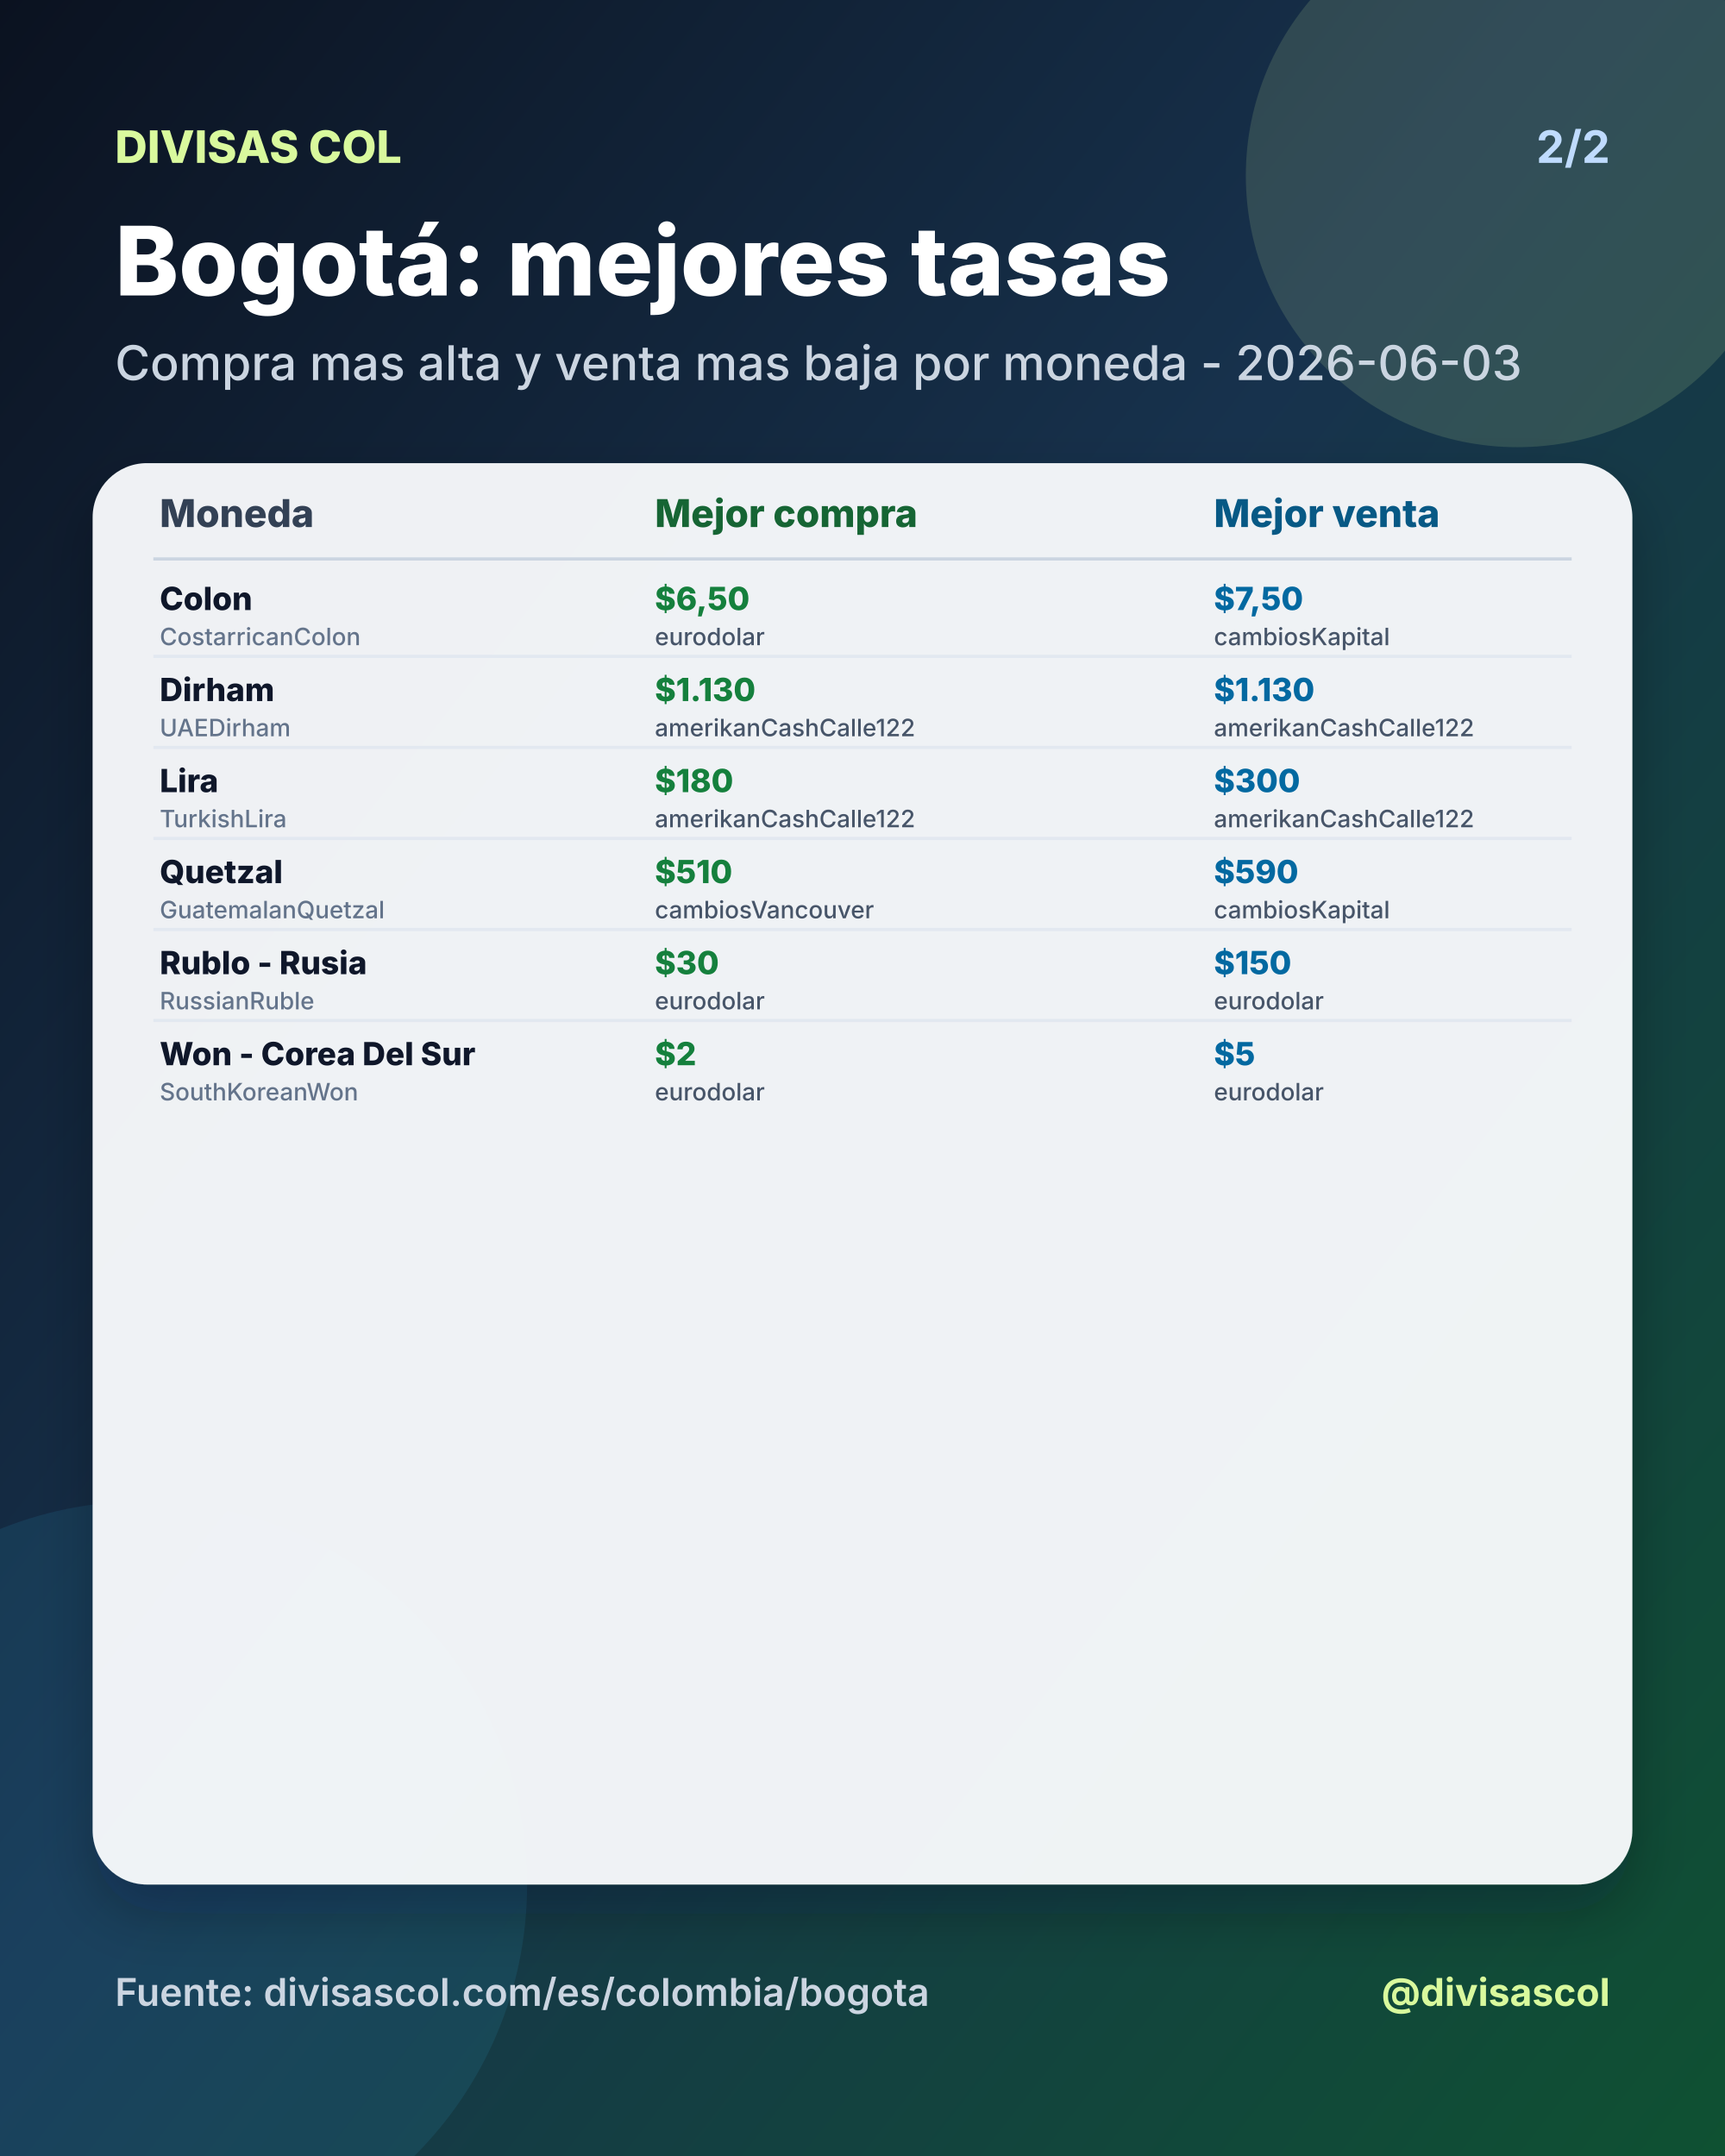
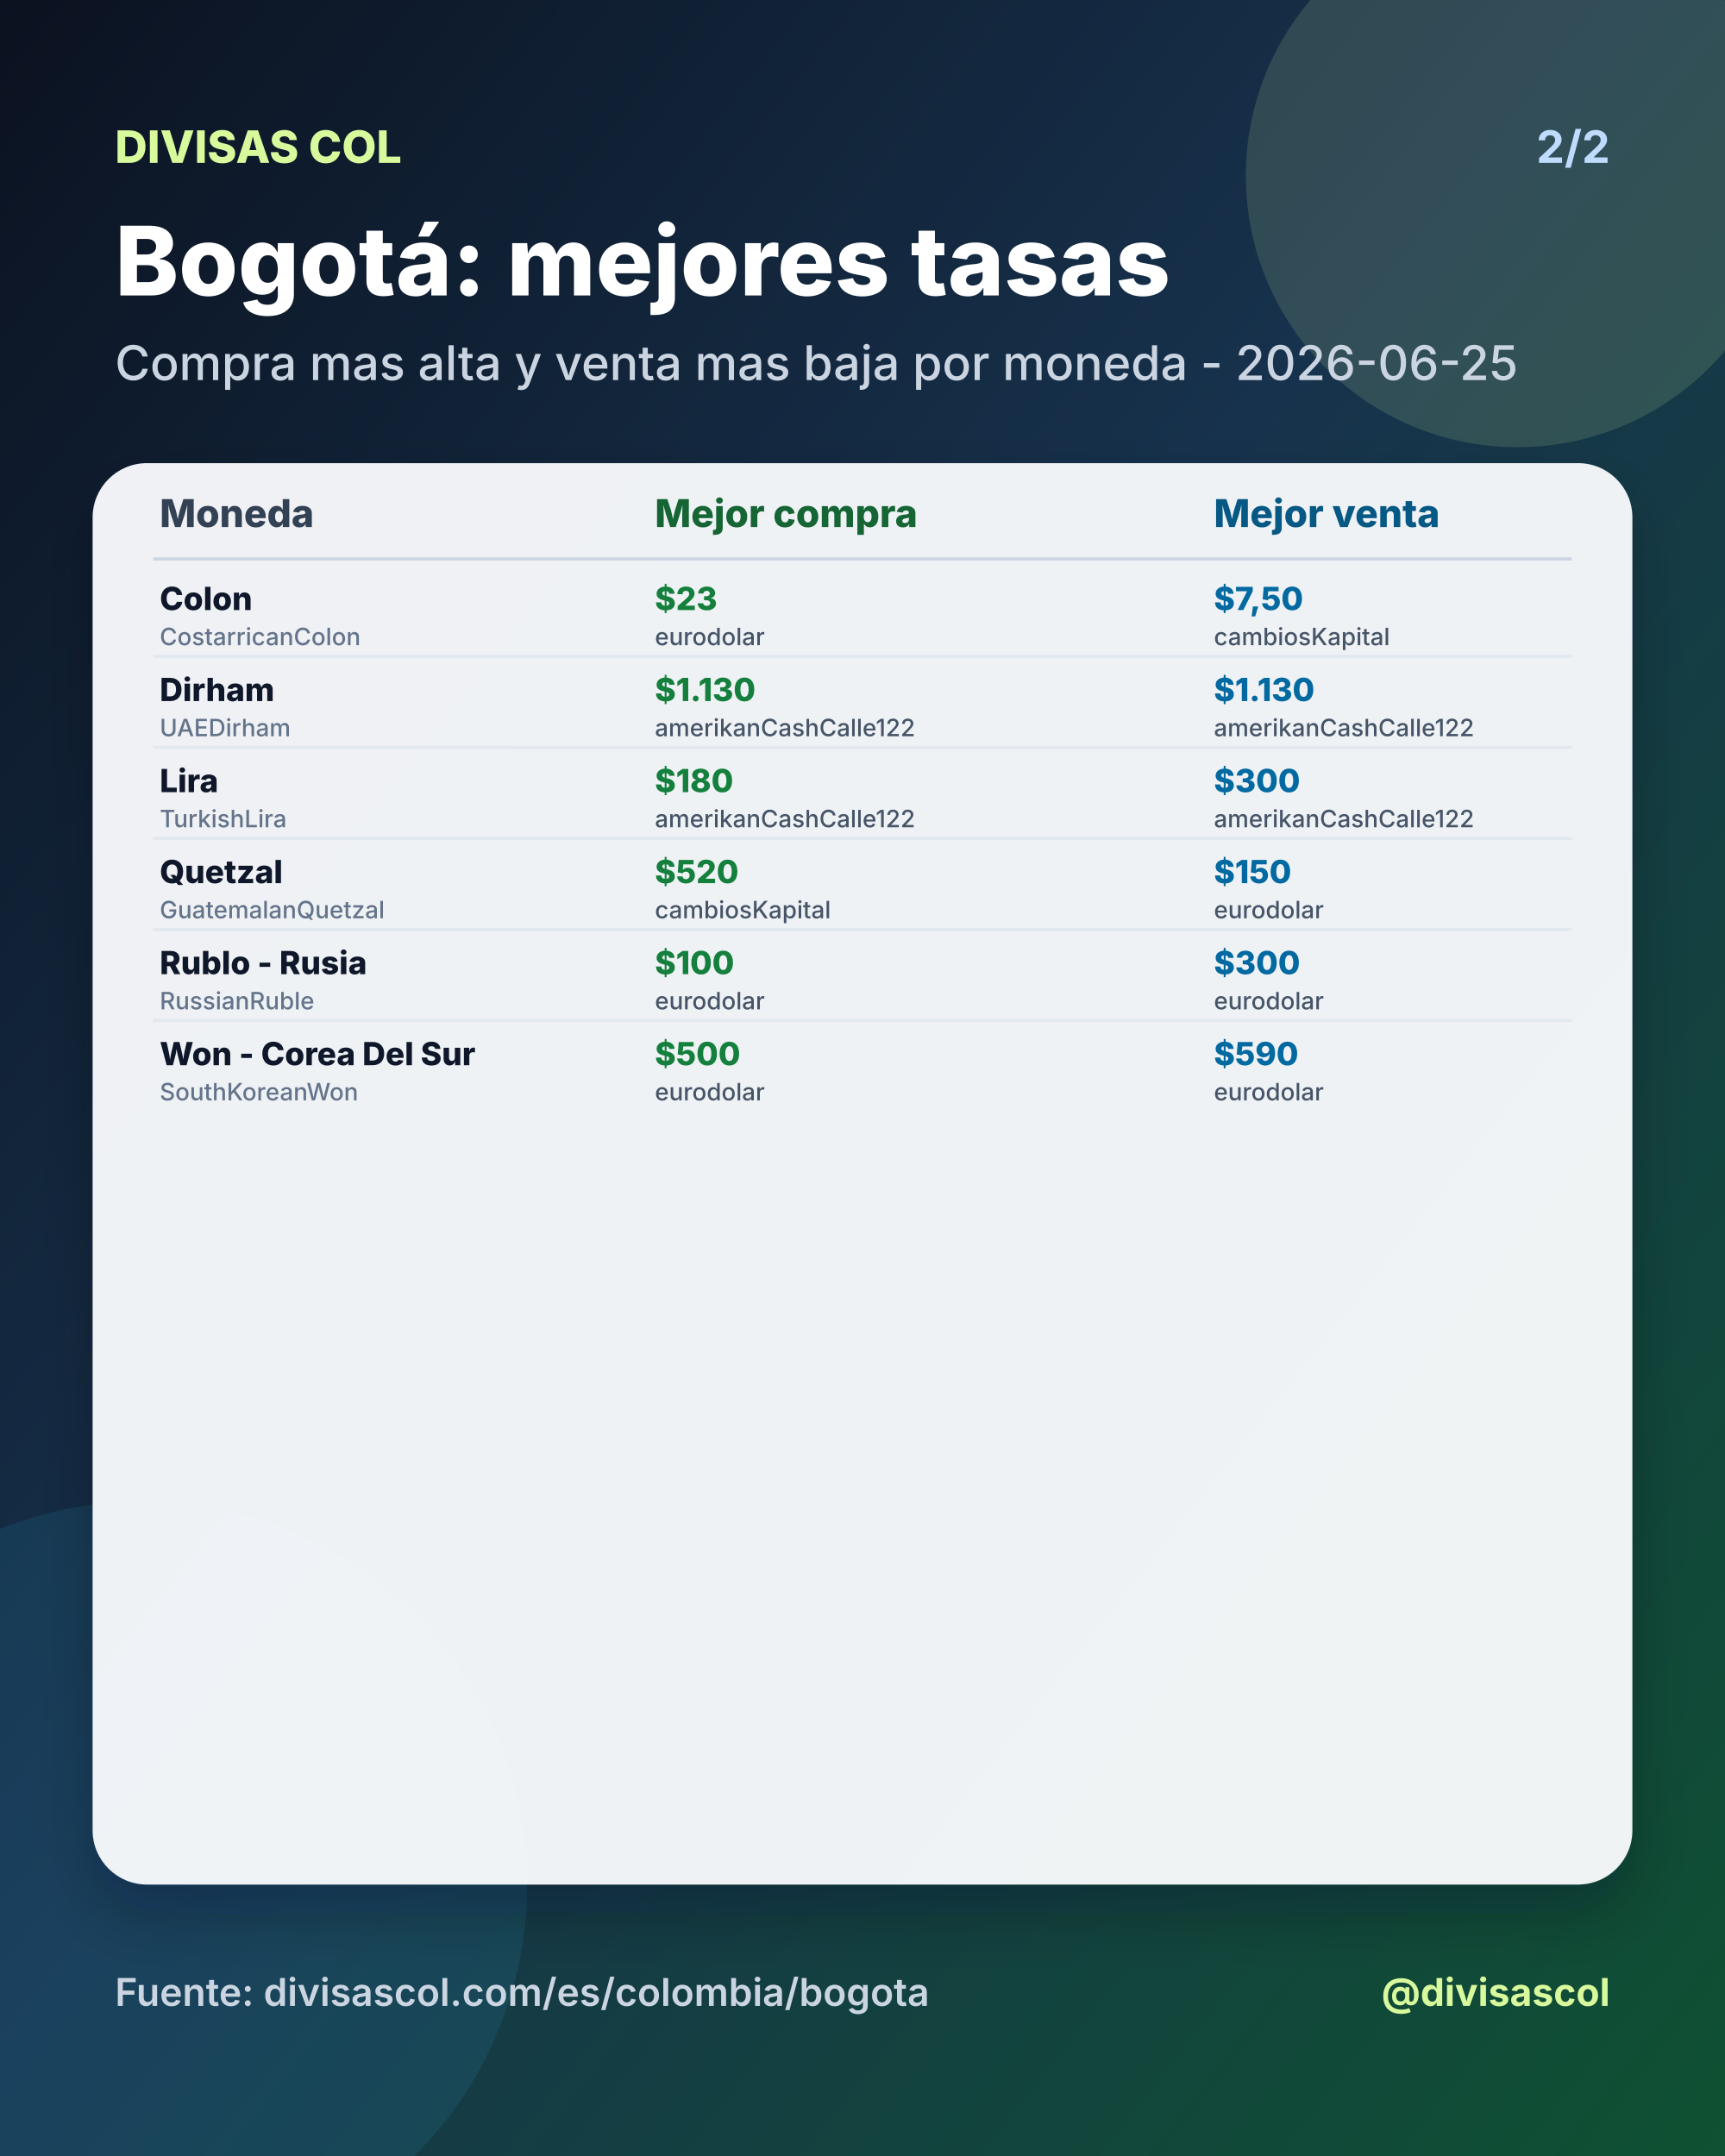
<svg xmlns="http://www.w3.org/2000/svg" width="1080" height="1350" viewBox="0 0 1080 1350">
  <defs>
    <linearGradient id="bg" x1="0" y1="0" x2="1" y2="1">
      <stop offset="0%" stop-color="#0b1220" />
      <stop offset="46%" stop-color="#17324d" />
      <stop offset="100%" stop-color="#0f5132" />
    </linearGradient>
    <filter id="shadow" x="-20%" y="-20%" width="140%" height="140%">
      <feDropShadow dx="0" dy="18" stdDeviation="18" flood-color="#020617" flood-opacity="0.28" />
    </filter>
  </defs>
  <rect width="1080" height="1350" fill="url(#bg)" />
  <circle cx="950" cy="110" r="170" fill="#d9f99d" opacity="0.14" />
  <circle cx="90" cy="1180" r="240" fill="#38bdf8" opacity="0.10" />
  <text x="72" y="102" fill="#d9f99d" font-size="28" font-family="Inter, Arial, sans-serif" font-weight="800" text-anchor="start">DIVISAS COL</text>
  <text x="1008" y="102" fill="#bfdbfe" font-size="28" font-family="Inter, Arial, sans-serif" font-weight="700" text-anchor="end">2/2</text>
  <text x="72" y="185" fill="#ffffff" font-size="60" font-family="Inter, Arial, sans-serif" font-weight="800" text-anchor="start">Bogotá: mejores tasas</text>
-   <text x="72" y="238" fill="#cbd5e1" font-size="30" font-family="Inter, Arial, sans-serif" font-weight="500" text-anchor="start">Compra mas alta y venta mas baja por moneda - 2026-06-03</text>
+   <text x="72" y="238" fill="#cbd5e1" font-size="30" font-family="Inter, Arial, sans-serif" font-weight="500" text-anchor="start">Compra mas alta y venta mas baja por moneda - 2026-06-25</text>
  <rect x="58" y="290" width="964" height="890" rx="34" fill="#f8fafc" opacity="0.96" filter="url(#shadow)" />
  <text x="100" y="330" fill="#334155" font-size="24" font-family="Inter, Arial, sans-serif" font-weight="800" text-anchor="start">Moneda</text>
  <text x="410" y="330" fill="#166534" font-size="24" font-family="Inter, Arial, sans-serif" font-weight="800" text-anchor="start">Mejor compra</text>
  <text x="760" y="330" fill="#075985" font-size="24" font-family="Inter, Arial, sans-serif" font-weight="800" text-anchor="start">Mejor venta</text>
  <line x1="96" y1="350" x2="984" y2="350" stroke="#cbd5e1" stroke-width="2" />
  <text x="100" y="382" fill="#0f172a" font-size="20" font-family="Inter, Arial, sans-serif" font-weight="800" text-anchor="start">Colon</text>
  <text x="100" y="404" fill="#64748b" font-size="15" font-family="Inter, Arial, sans-serif" font-weight="500" text-anchor="start">CostarricanColon</text>
-   <text x="410" y="382" fill="#15803d" font-size="20" font-family="Inter, Arial, sans-serif" font-weight="800" text-anchor="start">$6,50</text>
+   <text x="410" y="382" fill="#15803d" font-size="20" font-family="Inter, Arial, sans-serif" font-weight="800" text-anchor="start">$23</text>
  <text x="410" y="404" fill="#475569" font-size="15" font-family="Inter, Arial, sans-serif" font-weight="500" text-anchor="start">eurodolar</text>
  <text x="760" y="382" fill="#0369a1" font-size="20" font-family="Inter, Arial, sans-serif" font-weight="800" text-anchor="start">$7,50</text>
  <text x="760" y="404" fill="#475569" font-size="15" font-family="Inter, Arial, sans-serif" font-weight="500" text-anchor="start">cambiosKapital</text>
  <line x1="96" y1="411" x2="984" y2="411" stroke="#e2e8f0" stroke-width="2" />
  <text x="100" y="439" fill="#0f172a" font-size="20" font-family="Inter, Arial, sans-serif" font-weight="800" text-anchor="start">Dirham</text>
  <text x="100" y="461" fill="#64748b" font-size="15" font-family="Inter, Arial, sans-serif" font-weight="500" text-anchor="start">UAEDirham</text>
  <text x="410" y="439" fill="#15803d" font-size="20" font-family="Inter, Arial, sans-serif" font-weight="800" text-anchor="start">$1.130</text>
  <text x="410" y="461" fill="#475569" font-size="15" font-family="Inter, Arial, sans-serif" font-weight="500" text-anchor="start">amerikanCashCalle122</text>
  <text x="760" y="439" fill="#0369a1" font-size="20" font-family="Inter, Arial, sans-serif" font-weight="800" text-anchor="start">$1.130</text>
  <text x="760" y="461" fill="#475569" font-size="15" font-family="Inter, Arial, sans-serif" font-weight="500" text-anchor="start">amerikanCashCalle122</text>
  <line x1="96" y1="468" x2="984" y2="468" stroke="#e2e8f0" stroke-width="2" />
  <text x="100" y="496" fill="#0f172a" font-size="20" font-family="Inter, Arial, sans-serif" font-weight="800" text-anchor="start">Lira</text>
  <text x="100" y="518" fill="#64748b" font-size="15" font-family="Inter, Arial, sans-serif" font-weight="500" text-anchor="start">TurkishLira</text>
  <text x="410" y="496" fill="#15803d" font-size="20" font-family="Inter, Arial, sans-serif" font-weight="800" text-anchor="start">$180</text>
  <text x="410" y="518" fill="#475569" font-size="15" font-family="Inter, Arial, sans-serif" font-weight="500" text-anchor="start">amerikanCashCalle122</text>
  <text x="760" y="496" fill="#0369a1" font-size="20" font-family="Inter, Arial, sans-serif" font-weight="800" text-anchor="start">$300</text>
  <text x="760" y="518" fill="#475569" font-size="15" font-family="Inter, Arial, sans-serif" font-weight="500" text-anchor="start">amerikanCashCalle122</text>
  <line x1="96" y1="525" x2="984" y2="525" stroke="#e2e8f0" stroke-width="2" />
  <text x="100" y="553" fill="#0f172a" font-size="20" font-family="Inter, Arial, sans-serif" font-weight="800" text-anchor="start">Quetzal</text>
  <text x="100" y="575" fill="#64748b" font-size="15" font-family="Inter, Arial, sans-serif" font-weight="500" text-anchor="start">GuatemalanQuetzal</text>
-   <text x="410" y="553" fill="#15803d" font-size="20" font-family="Inter, Arial, sans-serif" font-weight="800" text-anchor="start">$510</text>
-   <text x="410" y="575" fill="#475569" font-size="15" font-family="Inter, Arial, sans-serif" font-weight="500" text-anchor="start">cambiosVancouver</text>
-   <text x="760" y="553" fill="#0369a1" font-size="20" font-family="Inter, Arial, sans-serif" font-weight="800" text-anchor="start">$590</text>
-   <text x="760" y="575" fill="#475569" font-size="15" font-family="Inter, Arial, sans-serif" font-weight="500" text-anchor="start">cambiosKapital</text>
+   <text x="410" y="553" fill="#15803d" font-size="20" font-family="Inter, Arial, sans-serif" font-weight="800" text-anchor="start">$520</text>
+   <text x="410" y="575" fill="#475569" font-size="15" font-family="Inter, Arial, sans-serif" font-weight="500" text-anchor="start">cambiosKapital</text>
+   <text x="760" y="553" fill="#0369a1" font-size="20" font-family="Inter, Arial, sans-serif" font-weight="800" text-anchor="start">$150</text>
+   <text x="760" y="575" fill="#475569" font-size="15" font-family="Inter, Arial, sans-serif" font-weight="500" text-anchor="start">eurodolar</text>
  <line x1="96" y1="582" x2="984" y2="582" stroke="#e2e8f0" stroke-width="2" />
  <text x="100" y="610" fill="#0f172a" font-size="20" font-family="Inter, Arial, sans-serif" font-weight="800" text-anchor="start">Rublo - Rusia</text>
  <text x="100" y="632" fill="#64748b" font-size="15" font-family="Inter, Arial, sans-serif" font-weight="500" text-anchor="start">RussianRuble</text>
-   <text x="410" y="610" fill="#15803d" font-size="20" font-family="Inter, Arial, sans-serif" font-weight="800" text-anchor="start">$30</text>
+   <text x="410" y="610" fill="#15803d" font-size="20" font-family="Inter, Arial, sans-serif" font-weight="800" text-anchor="start">$100</text>
  <text x="410" y="632" fill="#475569" font-size="15" font-family="Inter, Arial, sans-serif" font-weight="500" text-anchor="start">eurodolar</text>
-   <text x="760" y="610" fill="#0369a1" font-size="20" font-family="Inter, Arial, sans-serif" font-weight="800" text-anchor="start">$150</text>
+   <text x="760" y="610" fill="#0369a1" font-size="20" font-family="Inter, Arial, sans-serif" font-weight="800" text-anchor="start">$300</text>
  <text x="760" y="632" fill="#475569" font-size="15" font-family="Inter, Arial, sans-serif" font-weight="500" text-anchor="start">eurodolar</text>
  <line x1="96" y1="639" x2="984" y2="639" stroke="#e2e8f0" stroke-width="2" />
  <text x="100" y="667" fill="#0f172a" font-size="20" font-family="Inter, Arial, sans-serif" font-weight="800" text-anchor="start">Won - Corea Del Sur</text>
  <text x="100" y="689" fill="#64748b" font-size="15" font-family="Inter, Arial, sans-serif" font-weight="500" text-anchor="start">SouthKoreanWon</text>
-   <text x="410" y="667" fill="#15803d" font-size="20" font-family="Inter, Arial, sans-serif" font-weight="800" text-anchor="start">$2</text>
+   <text x="410" y="667" fill="#15803d" font-size="20" font-family="Inter, Arial, sans-serif" font-weight="800" text-anchor="start">$500</text>
  <text x="410" y="689" fill="#475569" font-size="15" font-family="Inter, Arial, sans-serif" font-weight="500" text-anchor="start">eurodolar</text>
-   <text x="760" y="667" fill="#0369a1" font-size="20" font-family="Inter, Arial, sans-serif" font-weight="800" text-anchor="start">$5</text>
+   <text x="760" y="667" fill="#0369a1" font-size="20" font-family="Inter, Arial, sans-serif" font-weight="800" text-anchor="start">$590</text>
  <text x="760" y="689" fill="#475569" font-size="15" font-family="Inter, Arial, sans-serif" font-weight="500" text-anchor="start">eurodolar</text>
  <text x="72" y="1256" fill="#cbd5e1" font-size="24" font-family="Inter, Arial, sans-serif" font-weight="600" text-anchor="start">Fuente: divisascol.com/es/colombia/bogota</text>
  <text x="1008" y="1256" fill="#d9f99d" font-size="24" font-family="Inter, Arial, sans-serif" font-weight="700" text-anchor="end">@divisascol</text>
</svg>
